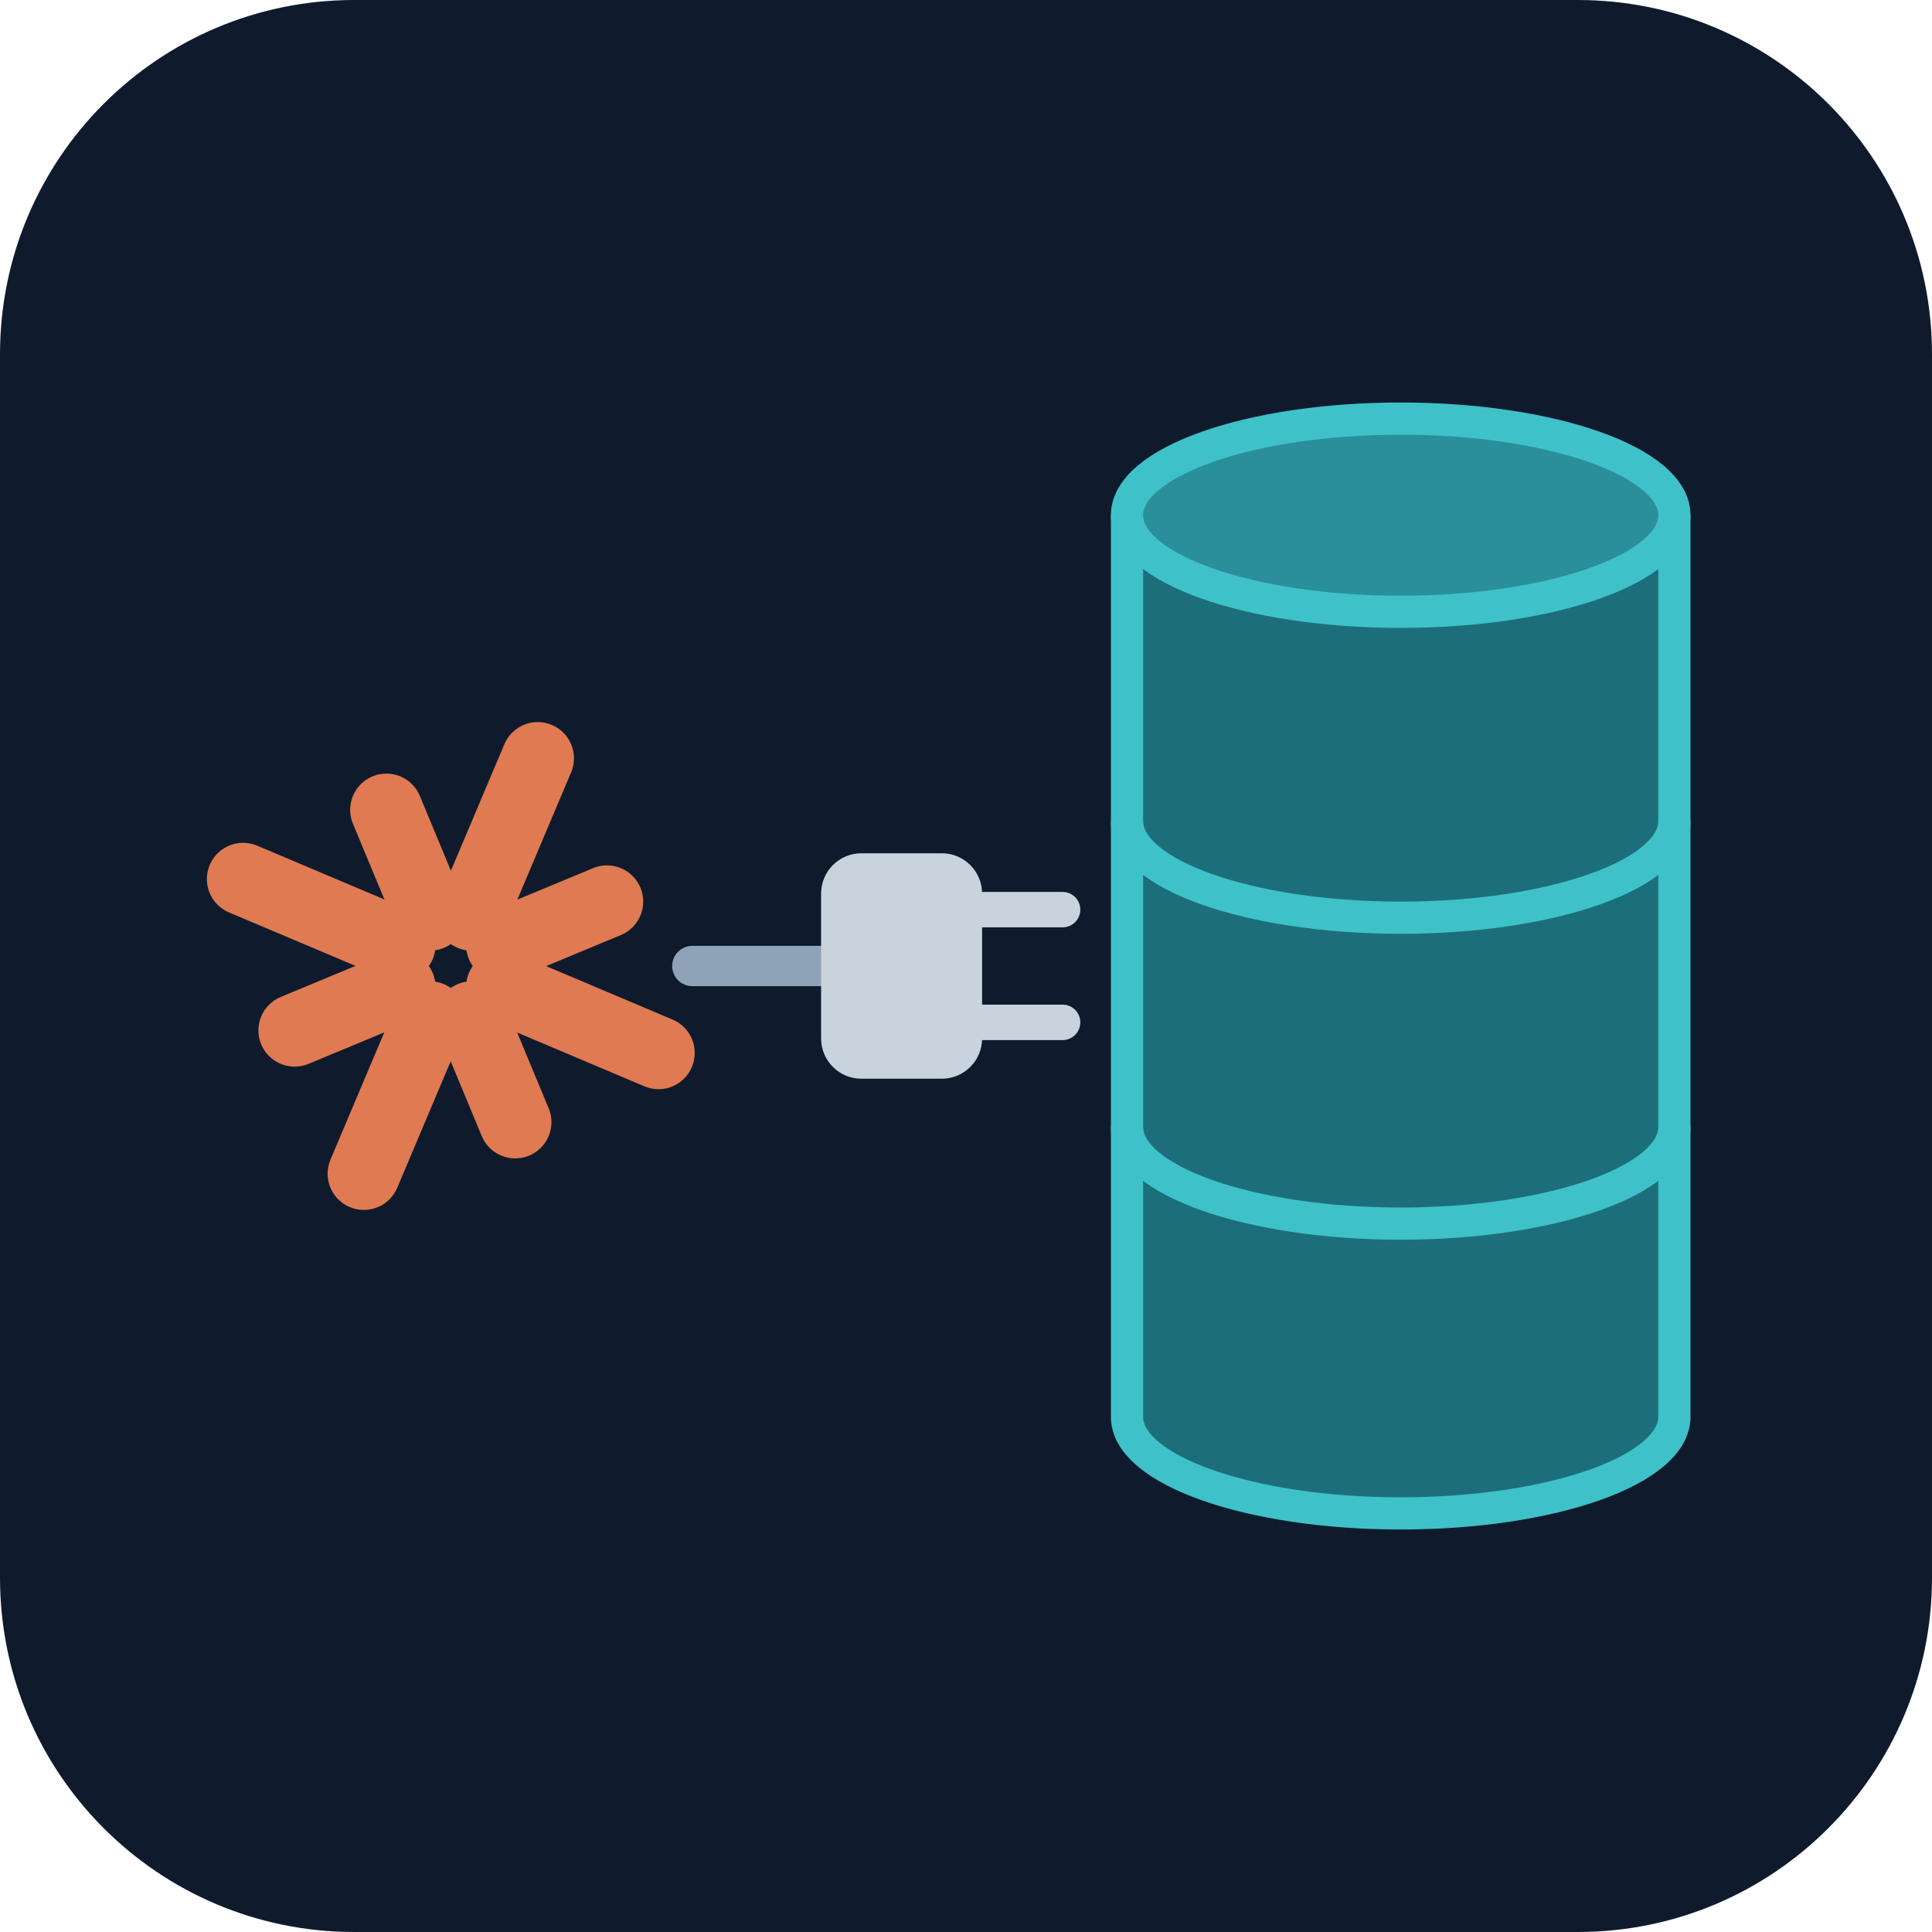
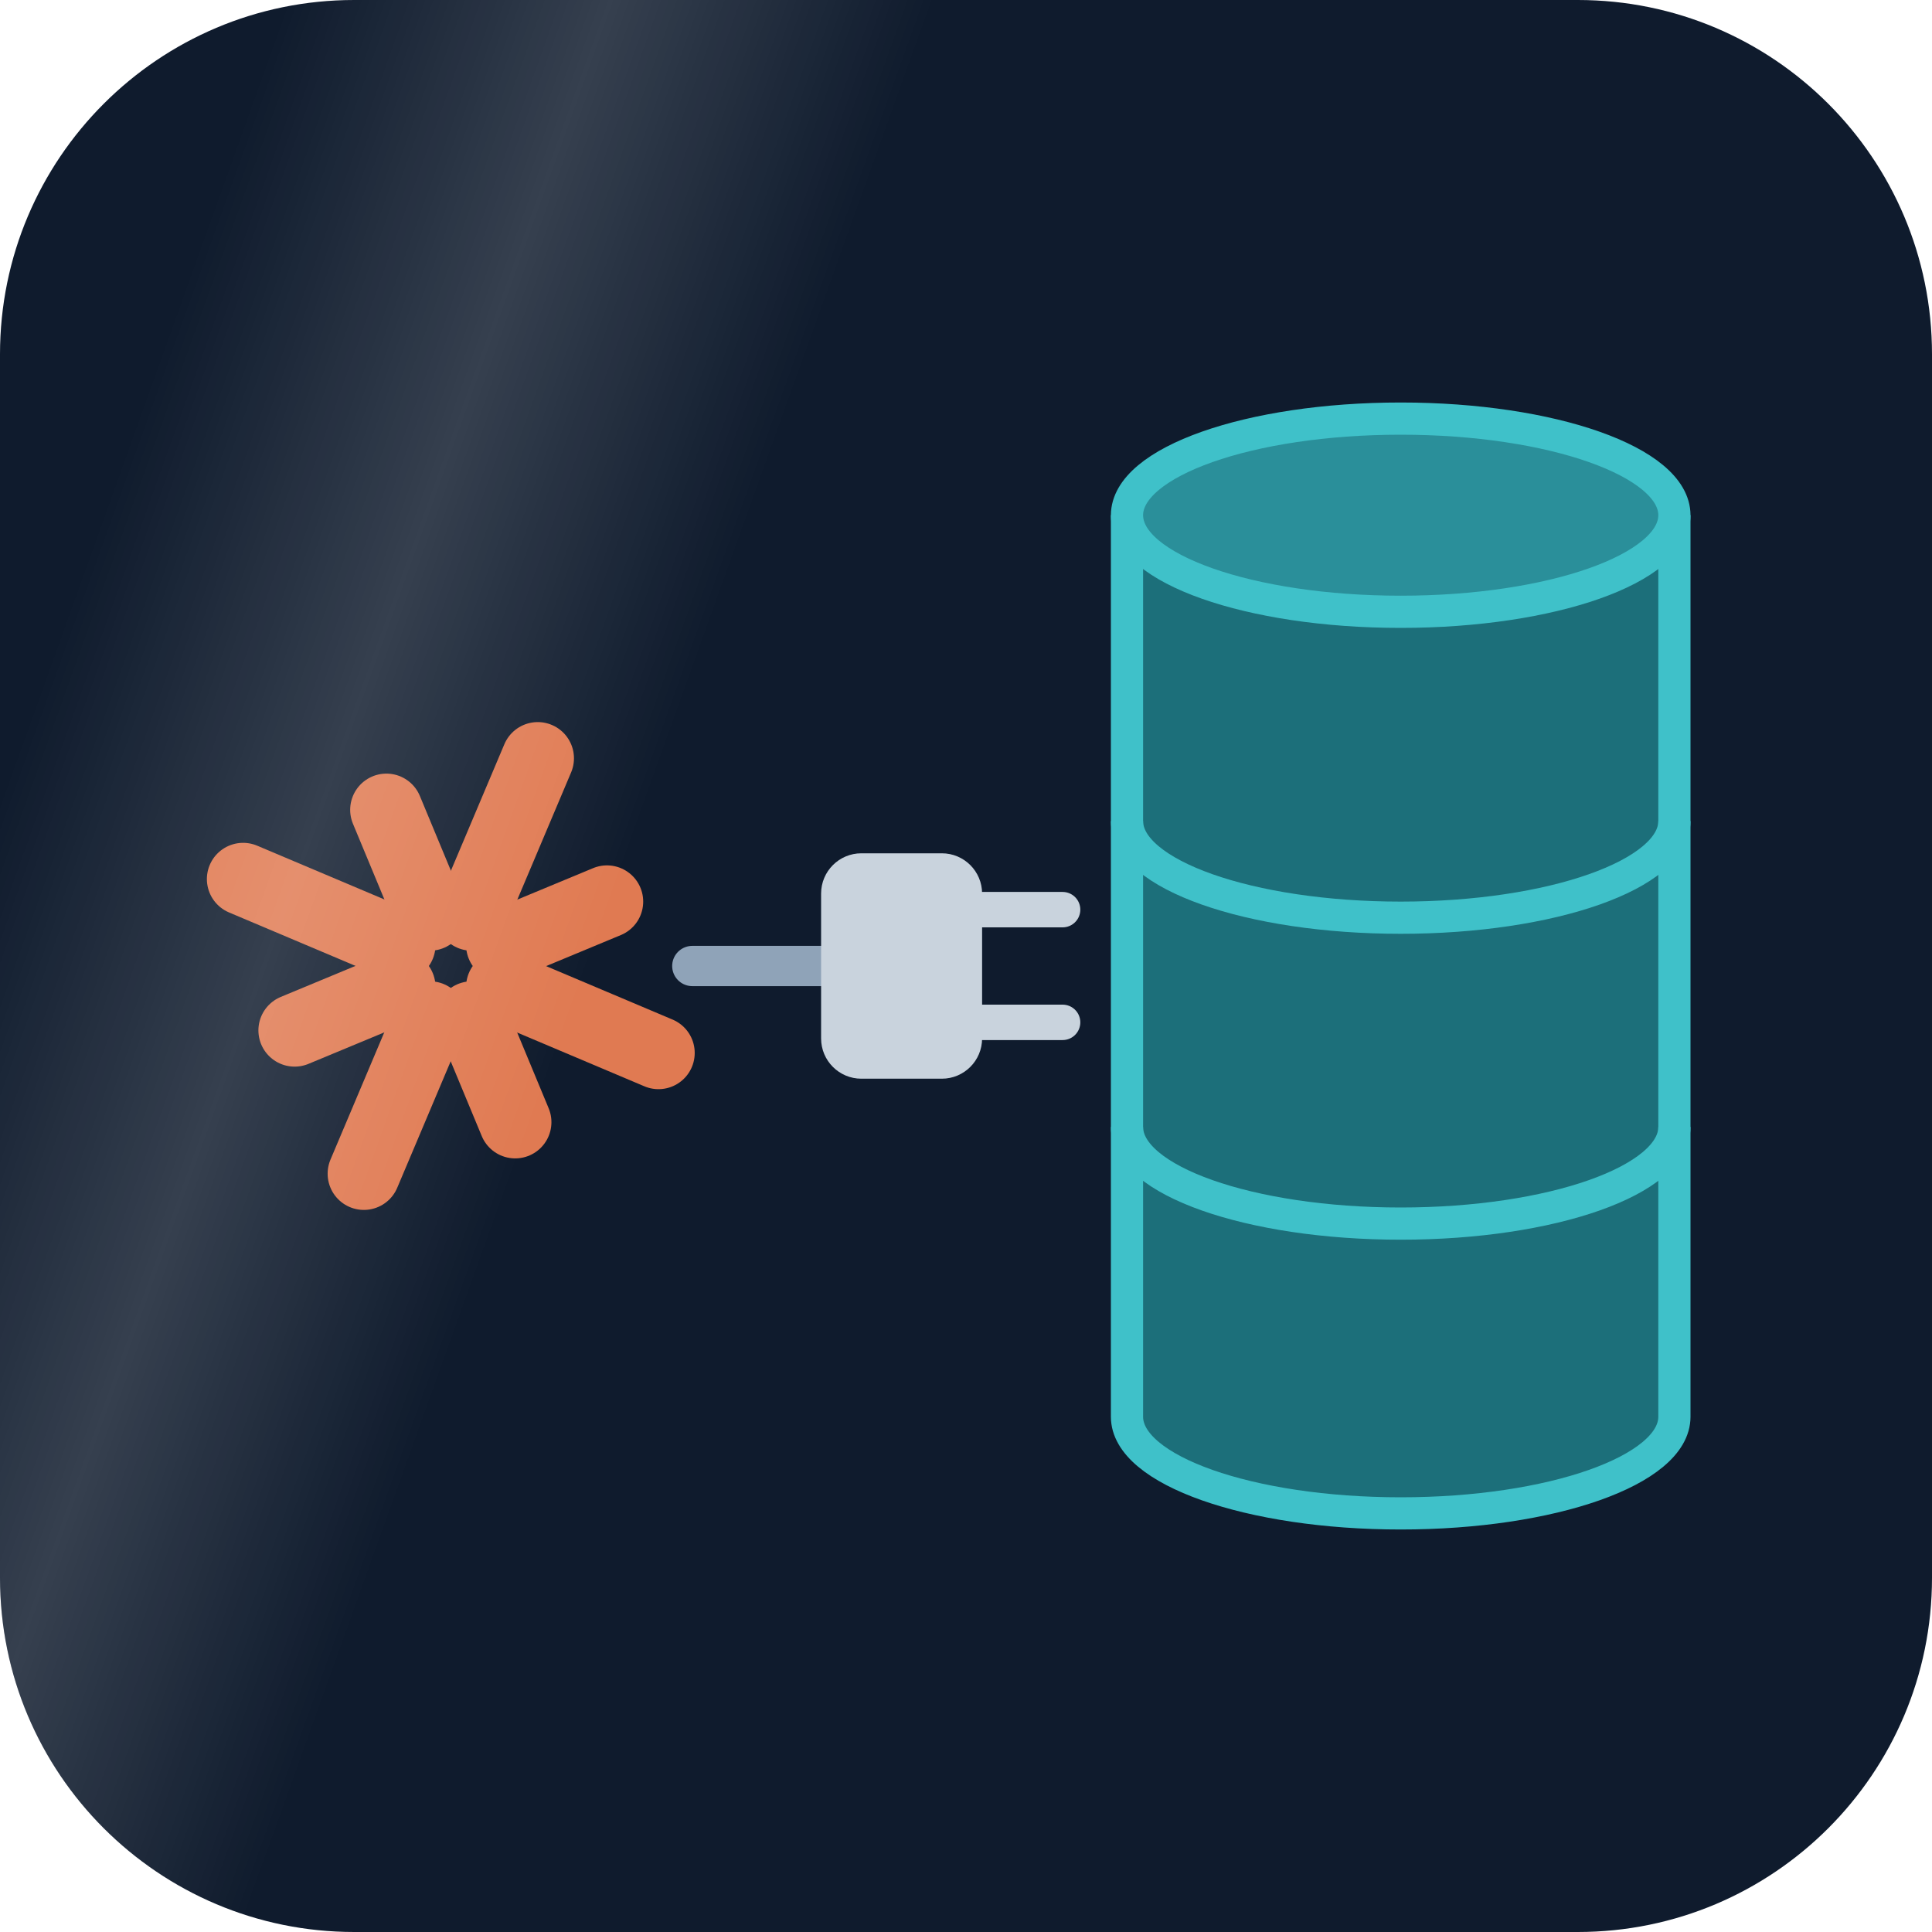
<svg xmlns="http://www.w3.org/2000/svg" viewBox="0 0 120 120" width="120" height="120" role="img">
+   <style>@keyframes tw{0%,100%{opacity:1}50%{opacity:.35}}@keyframes shine{0%,52%{transform:translateX(-80px)}100%{transform:translateX(200px)}}.tw{animation:tw 3.4s ease-in-out infinite}.shine{animation:shine 9s ease-in-out infinite;animation-delay:-4s}@media (prefers-reduced-motion: reduce){.tw,.shine{animation:none}.shine-g{display:none}}</style>
+   <defs>
+     <clipPath id="tile-clip">
+       <rect width="120" height="120" rx="22" />
+     </clipPath>
+     <linearGradient id="tile-shine" x1="0" x2="1" y1="0" y2="0">
+       <stop offset="0" stop-color="#fff" stop-opacity="0" />
+       <stop offset="0.5" stop-color="#fff" stop-opacity="0.16" />
+       <stop offset="1" stop-color="#fff" stop-opacity="0" />
+     </linearGradient>
+   </defs>
  <rect width="120" height="120" rx="22" fill="#0f1b2d" />
  <line x1="31.2" y1="61.3" x2="40.9" y2="65.4" stroke="#e07a52" stroke-width="4.5" stroke-linecap="round" />
  <line x1="29.3" y1="63.2" x2="32.0" y2="69.7" stroke="#e07a52" stroke-width="4.5" stroke-linecap="round" />
  <line x1="26.7" y1="63.2" x2="22.6" y2="72.9" stroke="#e07a52" stroke-width="4.5" stroke-linecap="round" />
  <line x1="24.8" y1="61.3" x2="18.3" y2="64.0" stroke="#e07a52" stroke-width="4.5" stroke-linecap="round" />
  <line x1="24.8" y1="58.7" x2="15.1" y2="54.6" stroke="#e07a52" stroke-width="4.5" stroke-linecap="round" />
  <line x1="26.7" y1="56.8" x2="24.0" y2="50.3" stroke="#e07a52" stroke-width="4.5" stroke-linecap="round" />
  <line x1="29.3" y1="56.8" x2="33.4" y2="47.1" stroke="#e07a52" stroke-width="4.5" stroke-linecap="round" />
  <line x1="31.2" y1="58.7" x2="37.7" y2="56.0" stroke="#e07a52" stroke-width="4.5" stroke-linecap="round" />
  <path d="M43,60 H52" stroke="#8fa3b8" stroke-width="2.5" stroke-linecap="round" />
-   <rect x="51" y="53" width="10" height="14" rx="2.5" fill="#c9d3dd" />
+   <g class="tw" style="animation-delay:1.86s">
+     <rect x="51" y="53" width="10" height="14" rx="2.5" fill="#c9d3dd" />
+   </g>
  <path d="M61,56.5 H66 M61,63.5 H66" stroke="#c9d3dd" stroke-width="2.2" stroke-linecap="round" />
  <path d="M70,32 V88 A17,6 0 0 0 104,88 V32" fill="#1c6f7a" stroke="#3fc1c9" stroke-width="2" />
  <path d="M70,51 A17,6 0 0 0 104,51 M70,70 A17,6 0 0 0 104,70" fill="none" stroke="#3fc1c9" stroke-width="2" />
  <ellipse cx="87" cy="32" rx="17" ry="6" fill="#2a8f9a" stroke="#3fc1c9" stroke-width="2" />
+   <g class="shine-g" clip-path="url(#tile-clip)">
+     <g transform="rotate(20 60 60)">
+       <rect class="shine" x="0" y="-30" width="38" height="180" fill="url(#tile-shine)" />
+     </g>
+   </g>
</svg>
